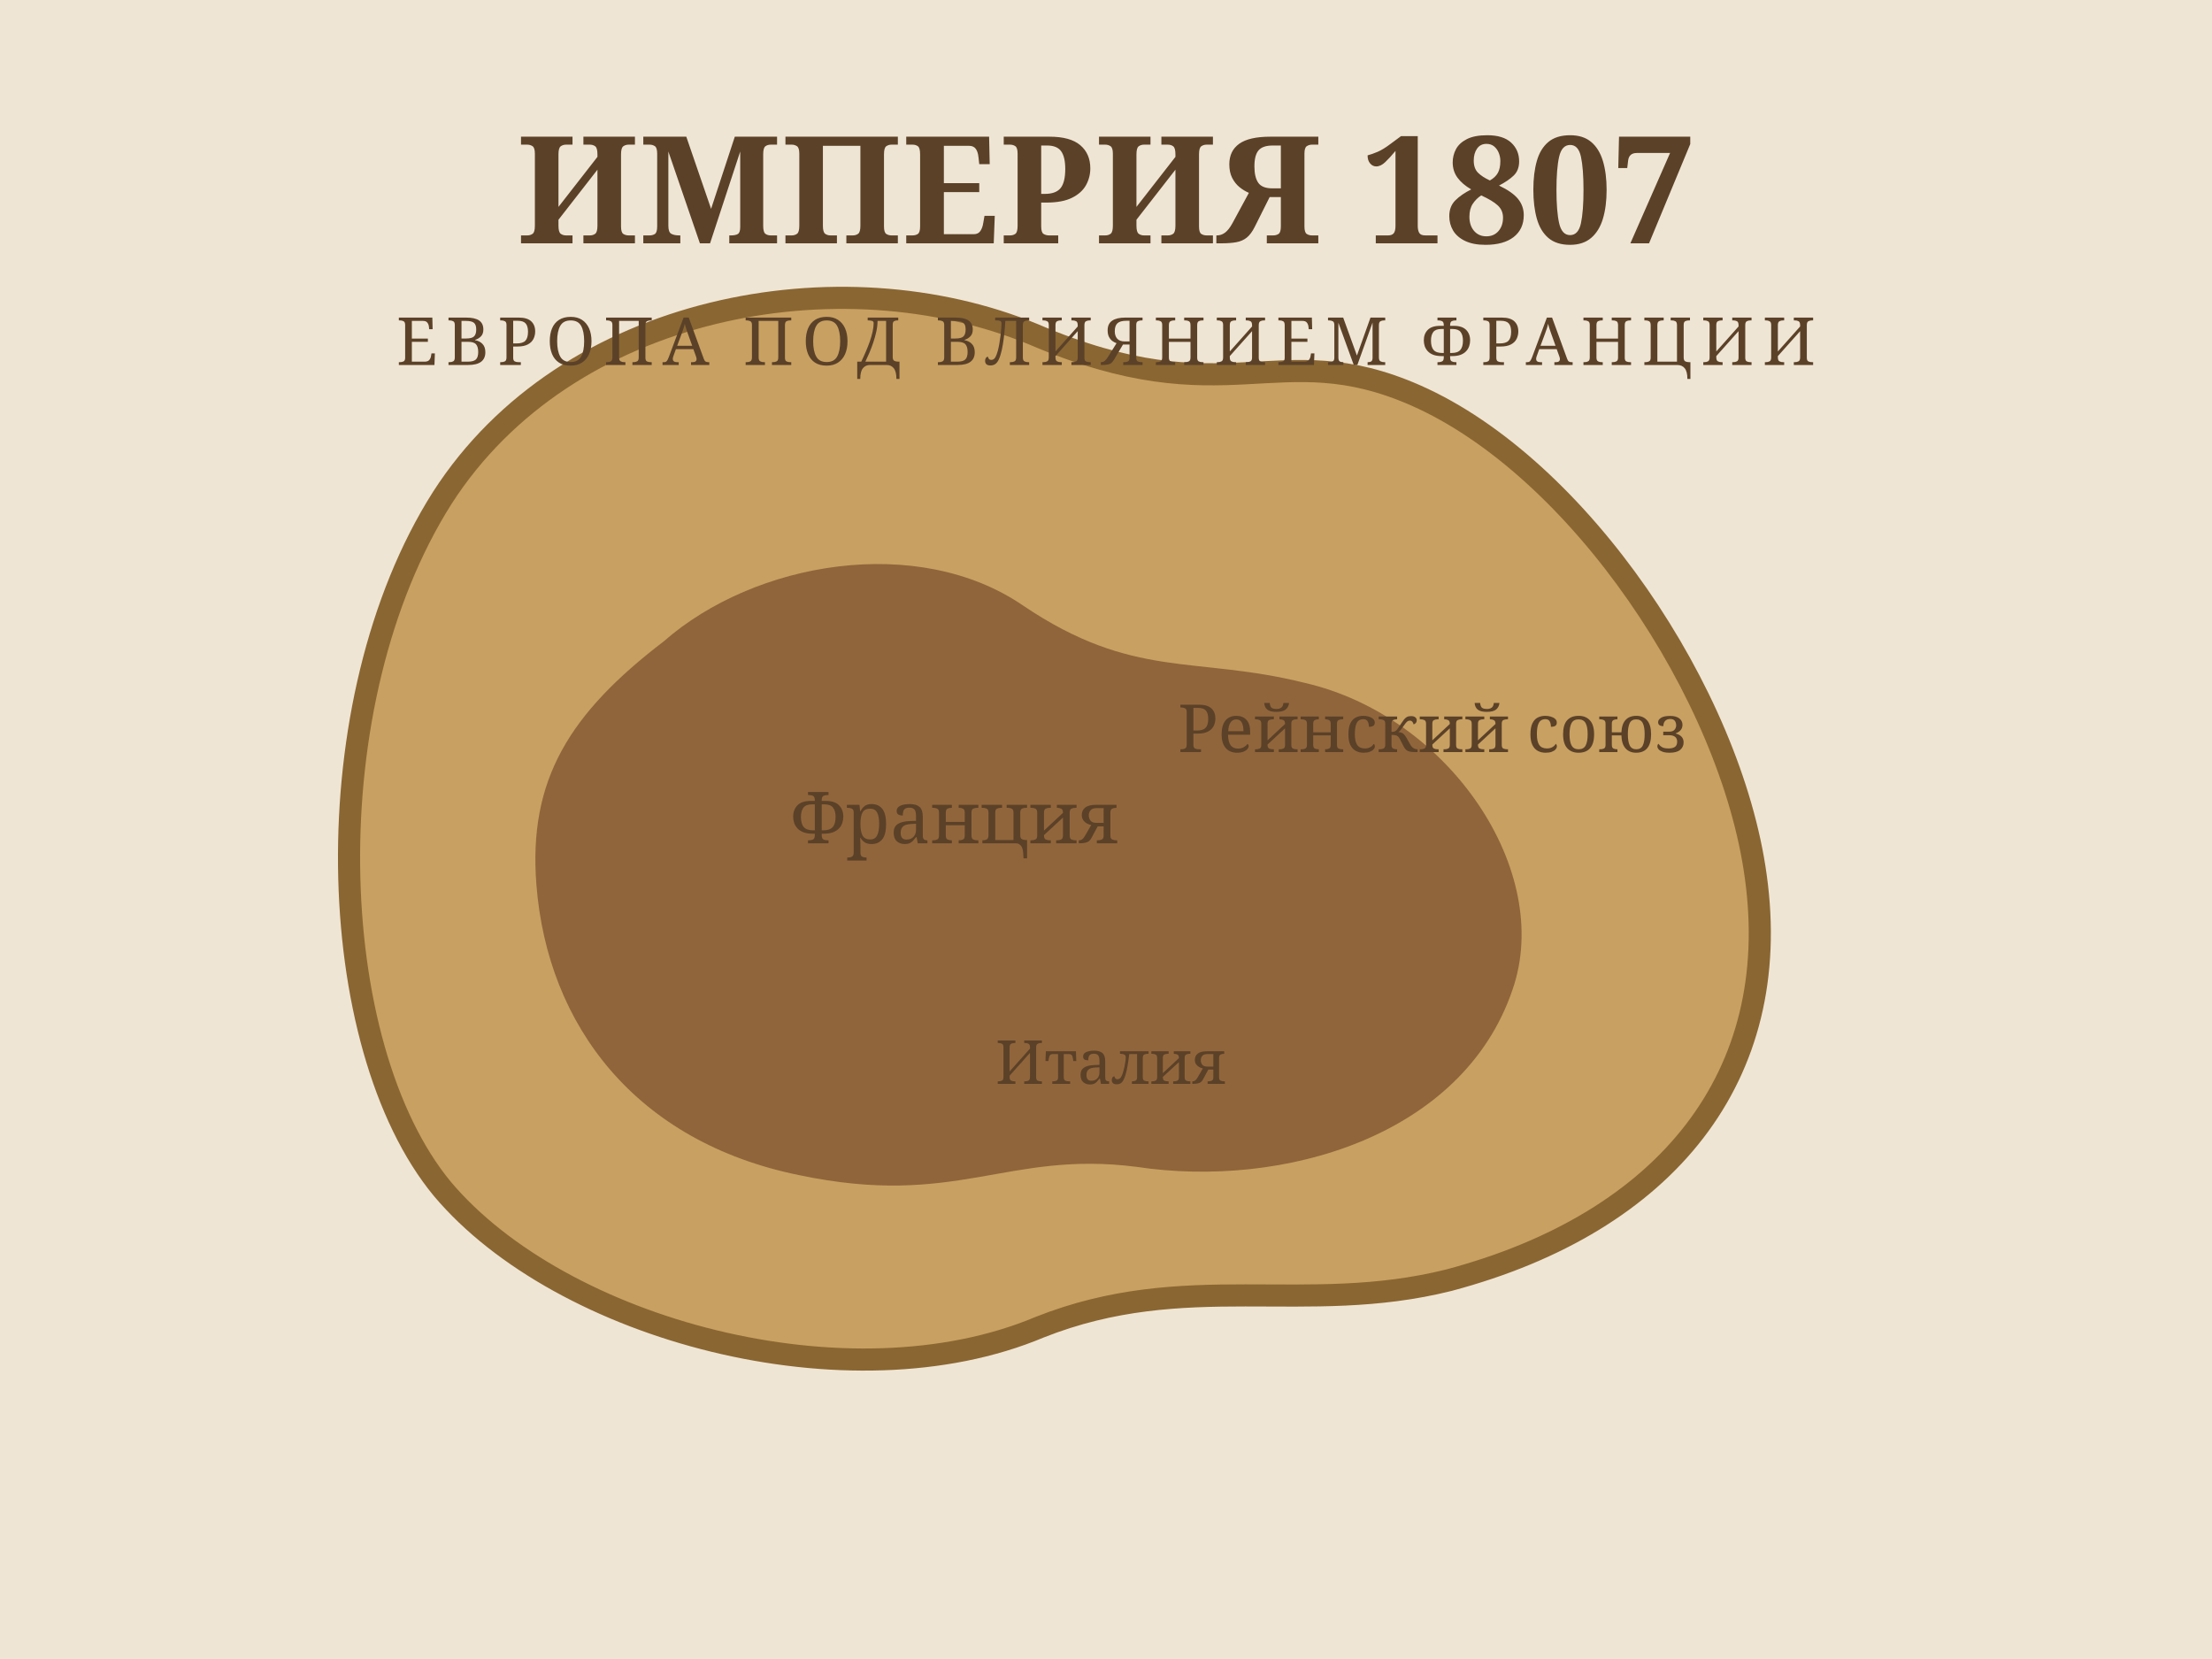
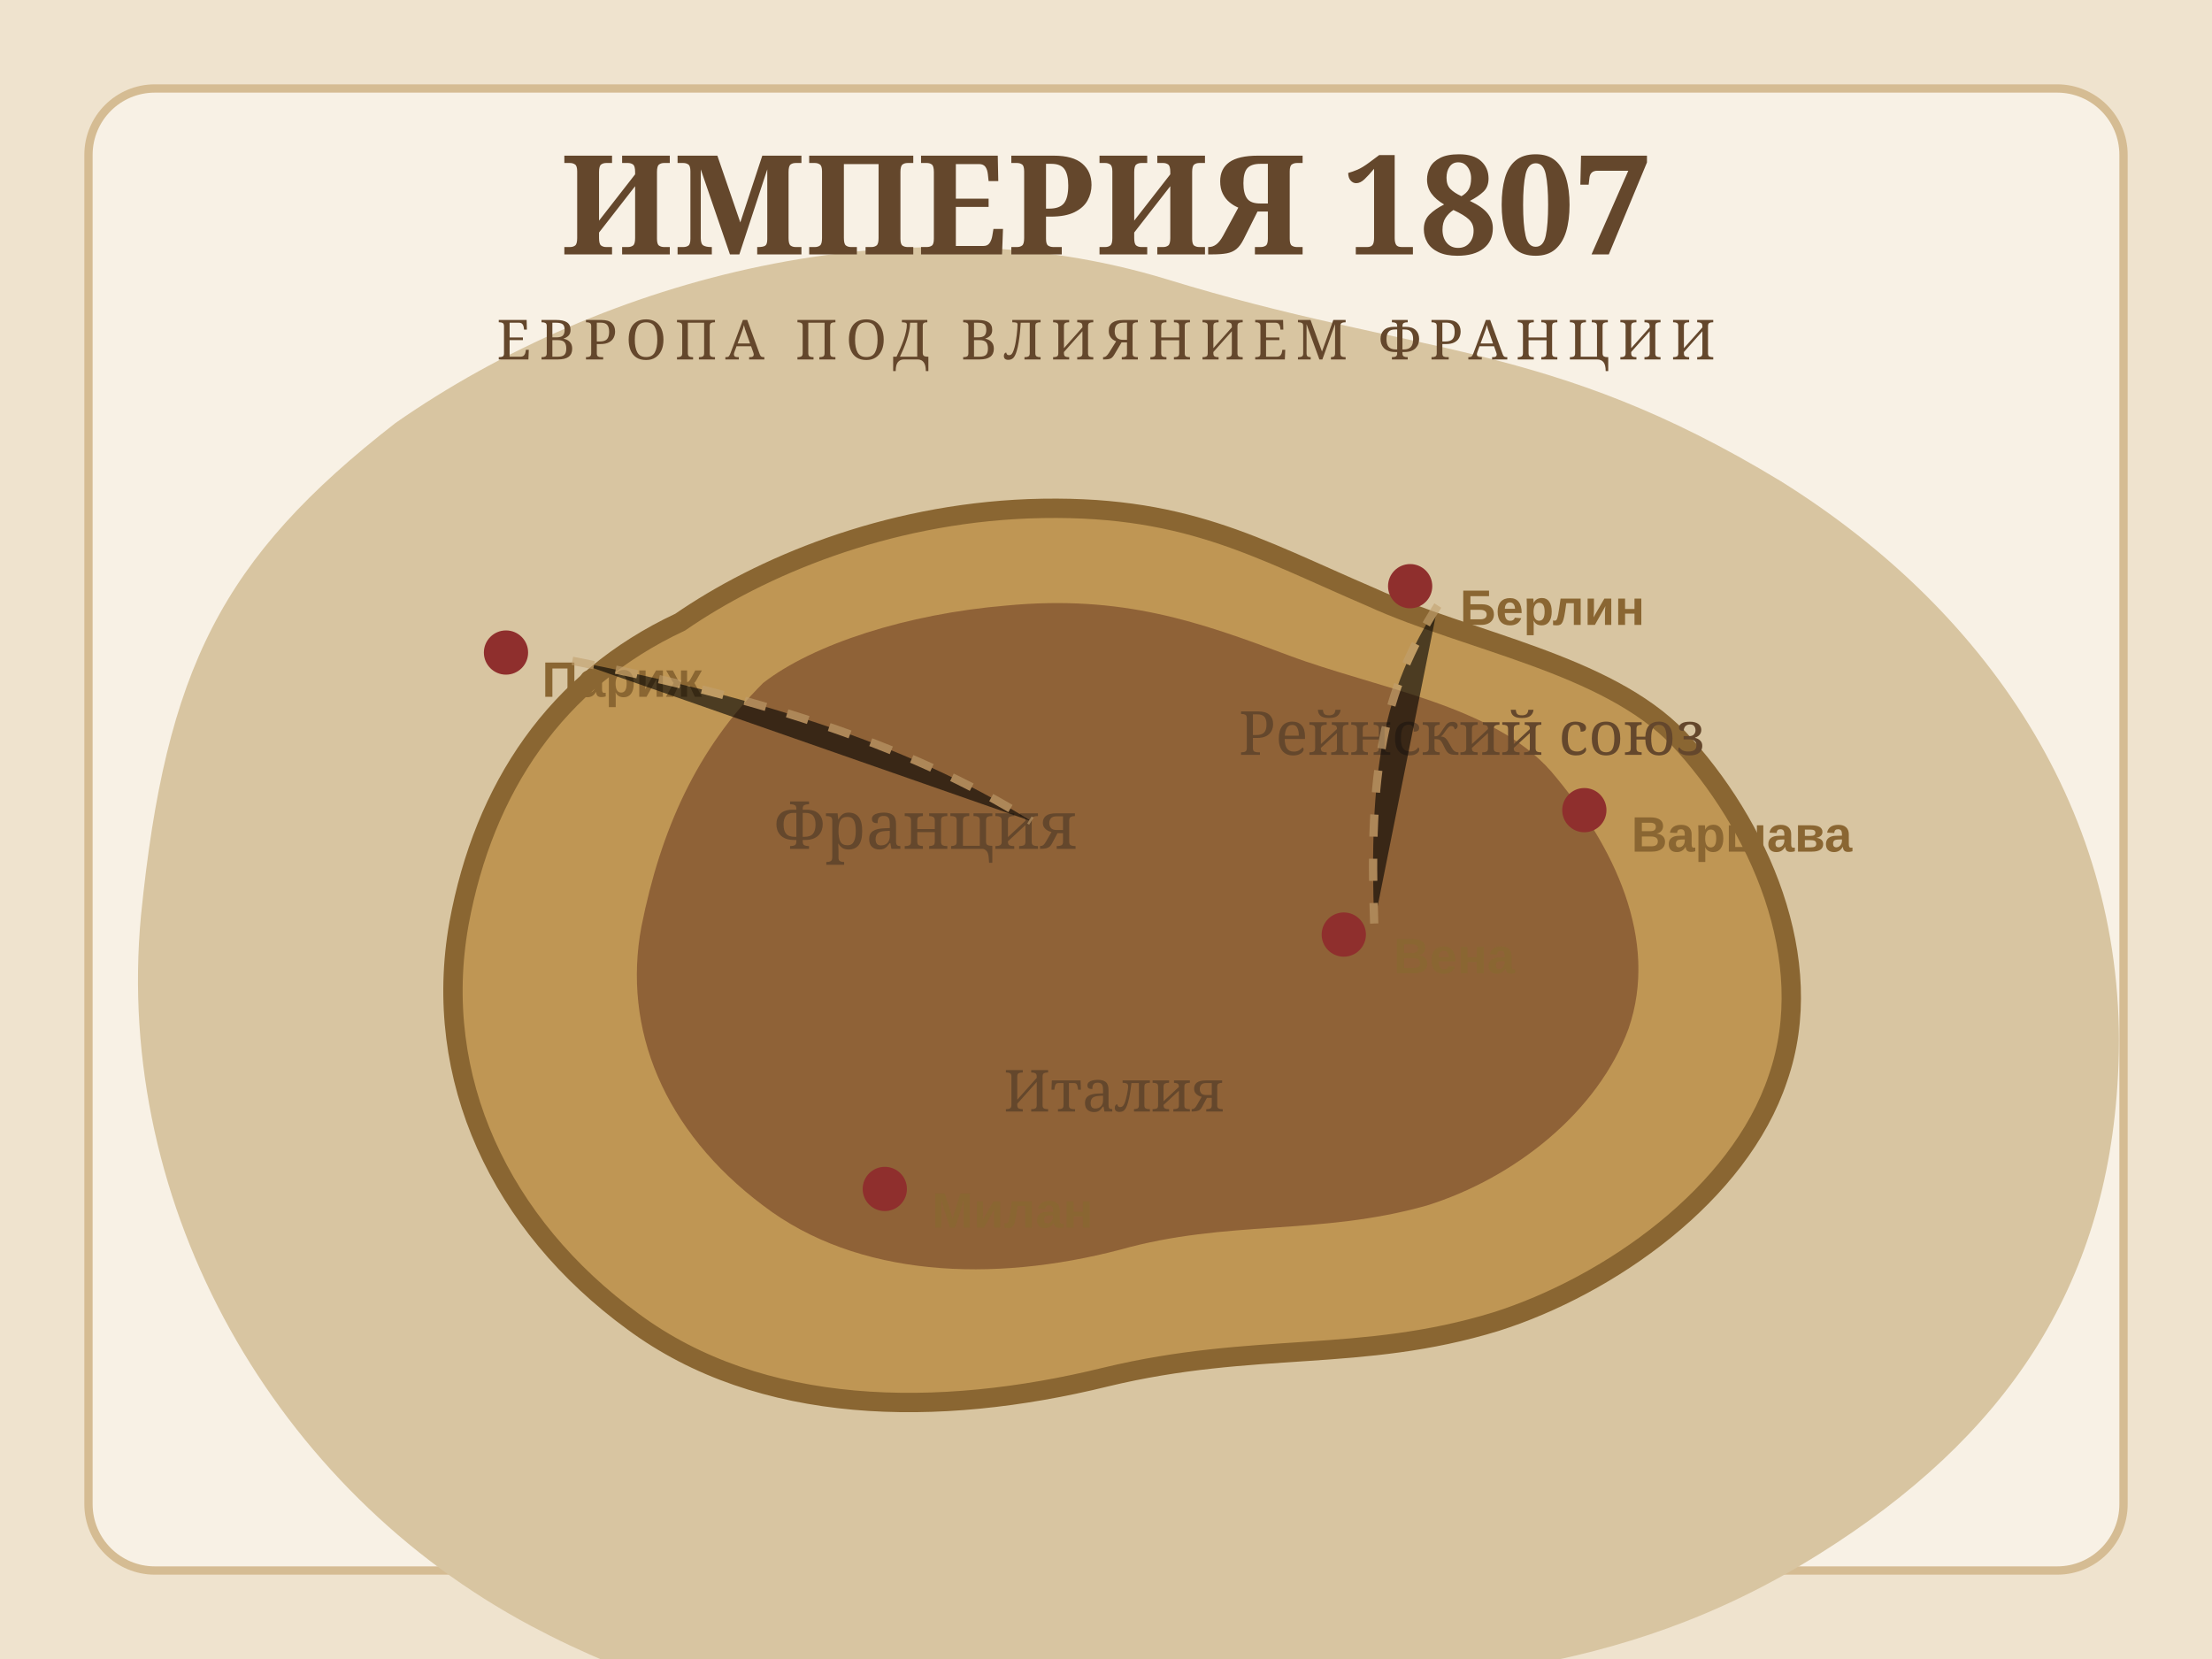
<svg xmlns="http://www.w3.org/2000/svg" viewBox="0 0 800 600" role="img" aria-labelledby="title desc">
-   <rect width="800" height="600" fill="#efe5d4" />
-   <path d="M160 180 C205 110 304 92 374 121 C444 151 462 121 512 143 C571 169 626 251 635 317 C645 389 603 442 524 463 C472 476 429 459 376 480 C307 509 203 481 160 430 C117 378 113 254 160 180 Z" fill="#c8a061" stroke="#8a6632" stroke-width="8" />
-   <path d="M240 232 C273 203 332 193 370 219 C410 246 432 237 472 247 C524 259 562 315 547 358 C529 411 464 430 411 422 C364 416 346 437 289 425 C230 413 198 371 194 320 C191 282 206 258 240 232 Z" fill="#7c4d2d" opacity="0.72" />
-   <g fill="#5b4128" font-family="Georgia, serif">
-     <text x="400" y="88" font-size="54" font-weight="700" text-anchor="middle">ИМПЕРИЯ 1807</text>
-     <text x="400" y="132" font-size="24" letter-spacing="3" text-anchor="middle">ЕВРОПА ПОД ВЛИЯНИЕМ ФРАНЦИИ</text>
-     <text x="286" y="305" font-size="26">Франция</text>
-     <text x="426" y="272" font-size="24">Рейнский союз</text>
-     <text x="360" y="392" font-size="22">Италия</text>
+   <rect width="800" height="600" fill="#efe3ce" />
+   <rect x="32" y="32" width="736" height="536" rx="24" fill="#f8f1e5" stroke="#d5bc93" stroke-width="3" />
+   <g fill="#d8c5a1">
+     <path d="M143 153c76-53 184-81 279-52 91 28 138 22 222 73 77 48 127 124 122 215-4 77-41 131-108 173-75 47-141 44-215 54-104 14-176 12-251-28-92-49-151-151-141-257 9-89 29-129 92-178Z" />
+   </g>
+   <path d="M246 225c29-20 74-39 126-41 56-2 82 14 124 32 35 16 85 24 111 51 29 31 51 80 36 123-14 42-61 75-102 88-49 15-87 7-141 20-61 15-125 14-171-20-48-35-73-88-63-144 9-49 35-88 80-109Z" fill="#bf9654" stroke="#8a6632" stroke-width="7" />
+   <path d="M276 247c18-14 52-25 88-28 42-4 70 6 102 18 32 12 74 18 95 42 23 27 39 61 28 93-11 30-41 54-73 64-39 11-72 5-111 16-46 12-95 10-129-16-36-27-51-64-44-101 7-35 20-64 44-88Z" fill="#7f4f2d" opacity=".74" />
+   <g fill="#64472c" font-family="Georgia, serif">
+     <text x="400" y="92" font-size="50" font-weight="700" text-anchor="middle">ИМПЕРИЯ 1807</text>
+     <text x="400" y="130" font-size="20" letter-spacing="3" text-anchor="middle">ЕВРОПА ПОД ВЛИЯНИЕМ ФРАНЦИИ</text>
+     <text x="280" y="307" font-size="24">Франция</text>
+     <text x="448" y="273" font-size="22">Рейнский союз</text>
+     <text x="363" y="402" font-size="21">Италия</text>
+   </g>
+   <g fill="#8a6632" font-family="Montserrat, Arial, sans-serif" font-size="18" font-weight="600">
+     <text x="196" y="252">Париж</text>
+     <text x="528" y="226">Берлин</text>
+     <text x="504" y="352">Вена</text>
+     <text x="337" y="444">Милан</text>
+     <text x="590" y="308">Варшава</text>
+   </g>
+   <g fill="#8f2f2d">
+     <circle cx="183" cy="236" r="8" />
+     <circle cx="510" cy="212" r="8" />
+     <circle cx="486" cy="338" r="8" />
+     <circle cx="320" cy="430" r="8" />
+     <circle cx="573" cy="293" r="8" />
+   </g>
+   <g stroke="#c2a06e" stroke-width="3" stroke-dasharray="8 8" opacity=".6">
+     <path d="M207 239c62 12 120 29 166 58" />
+     <path d="M520 219c-20 31-25 60-23 115" />
  </g>
</svg>
